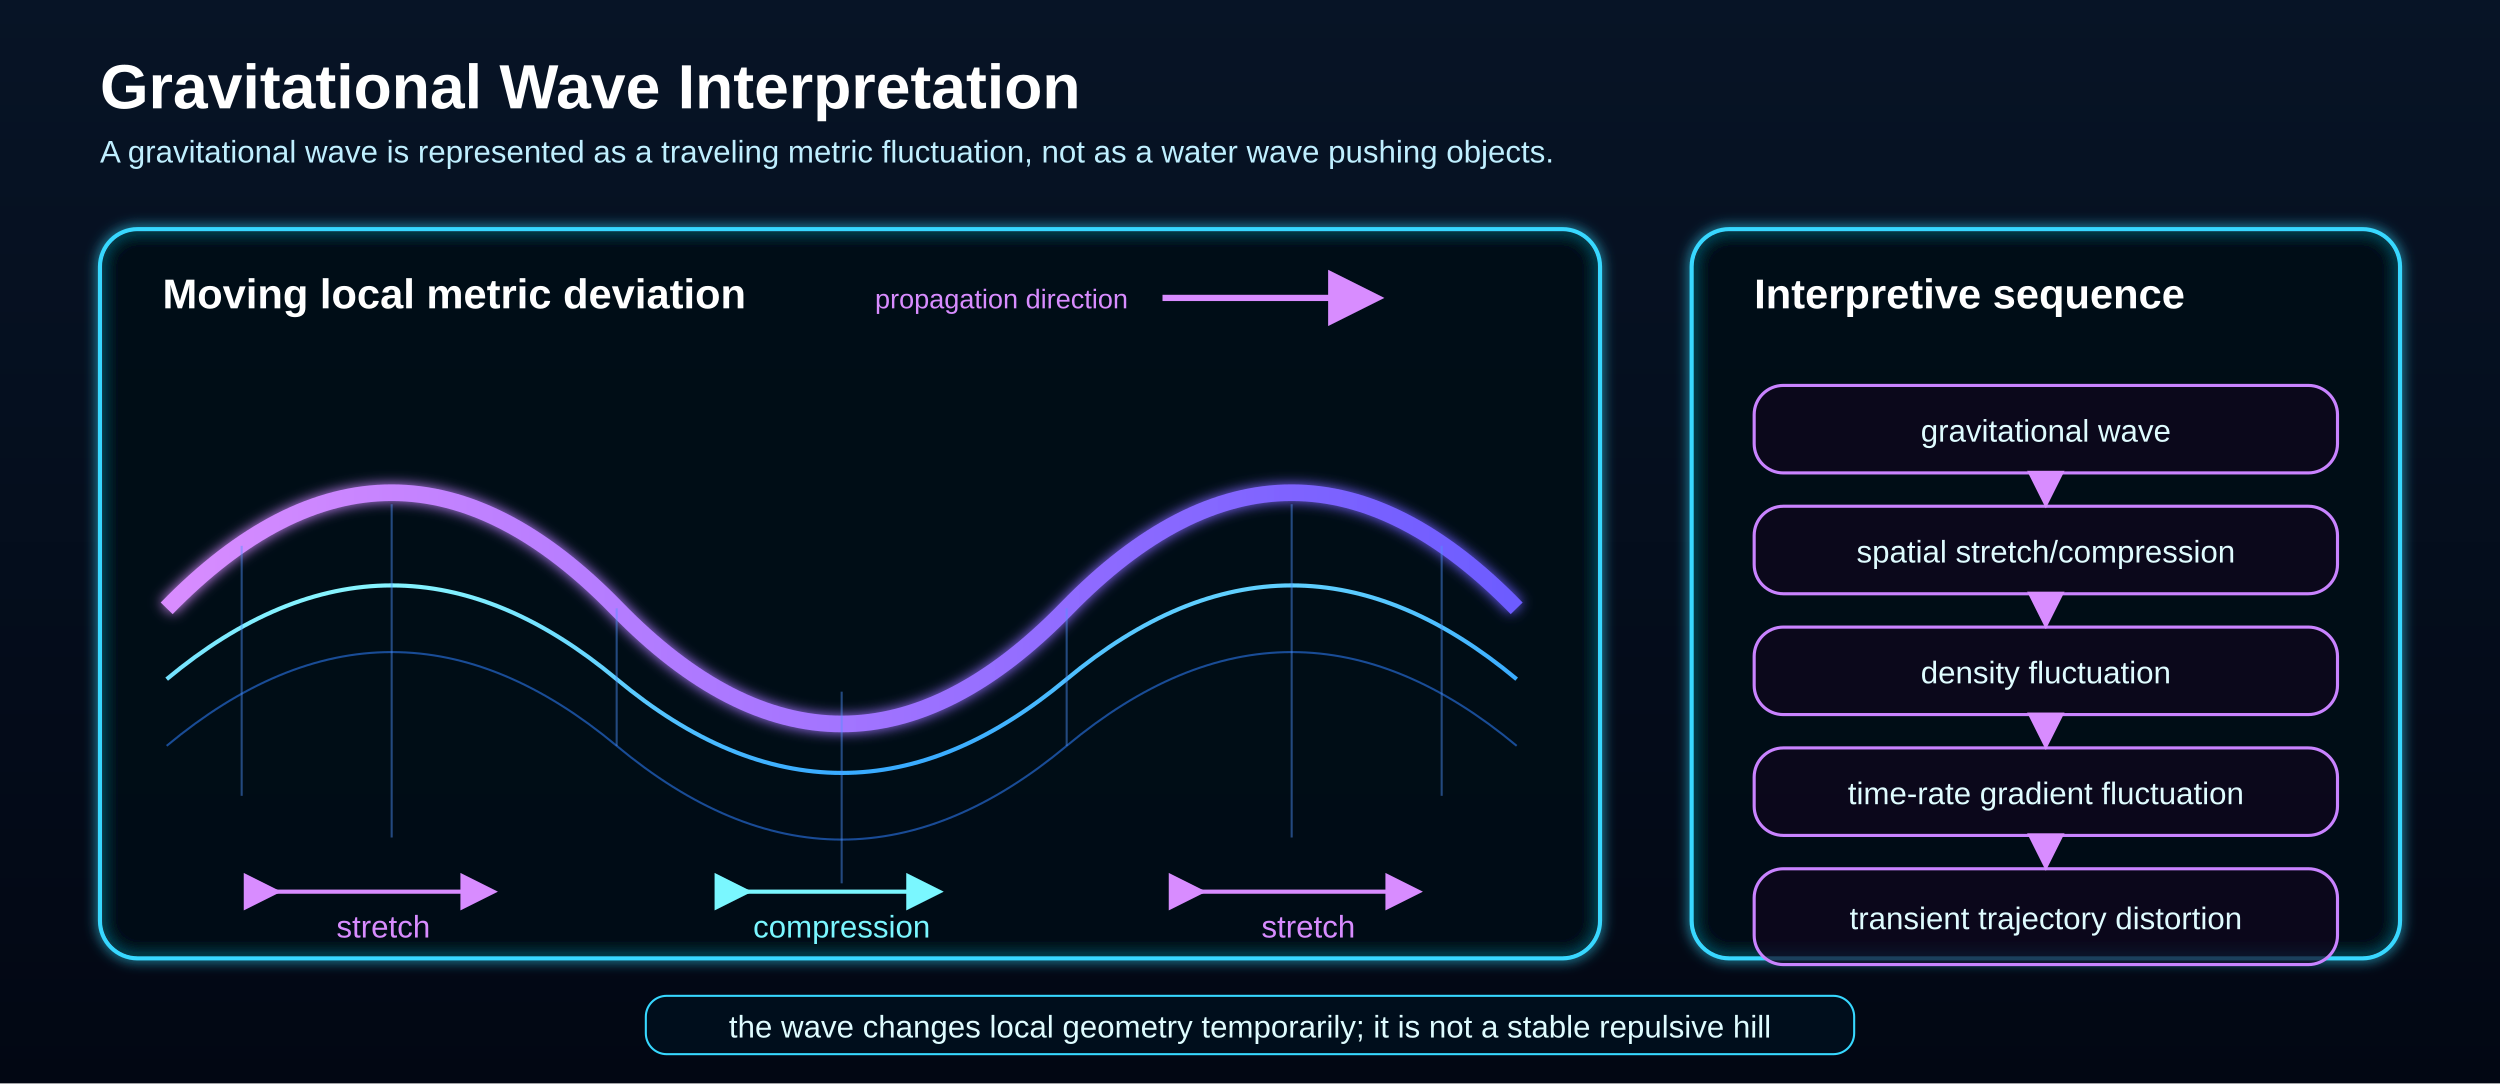
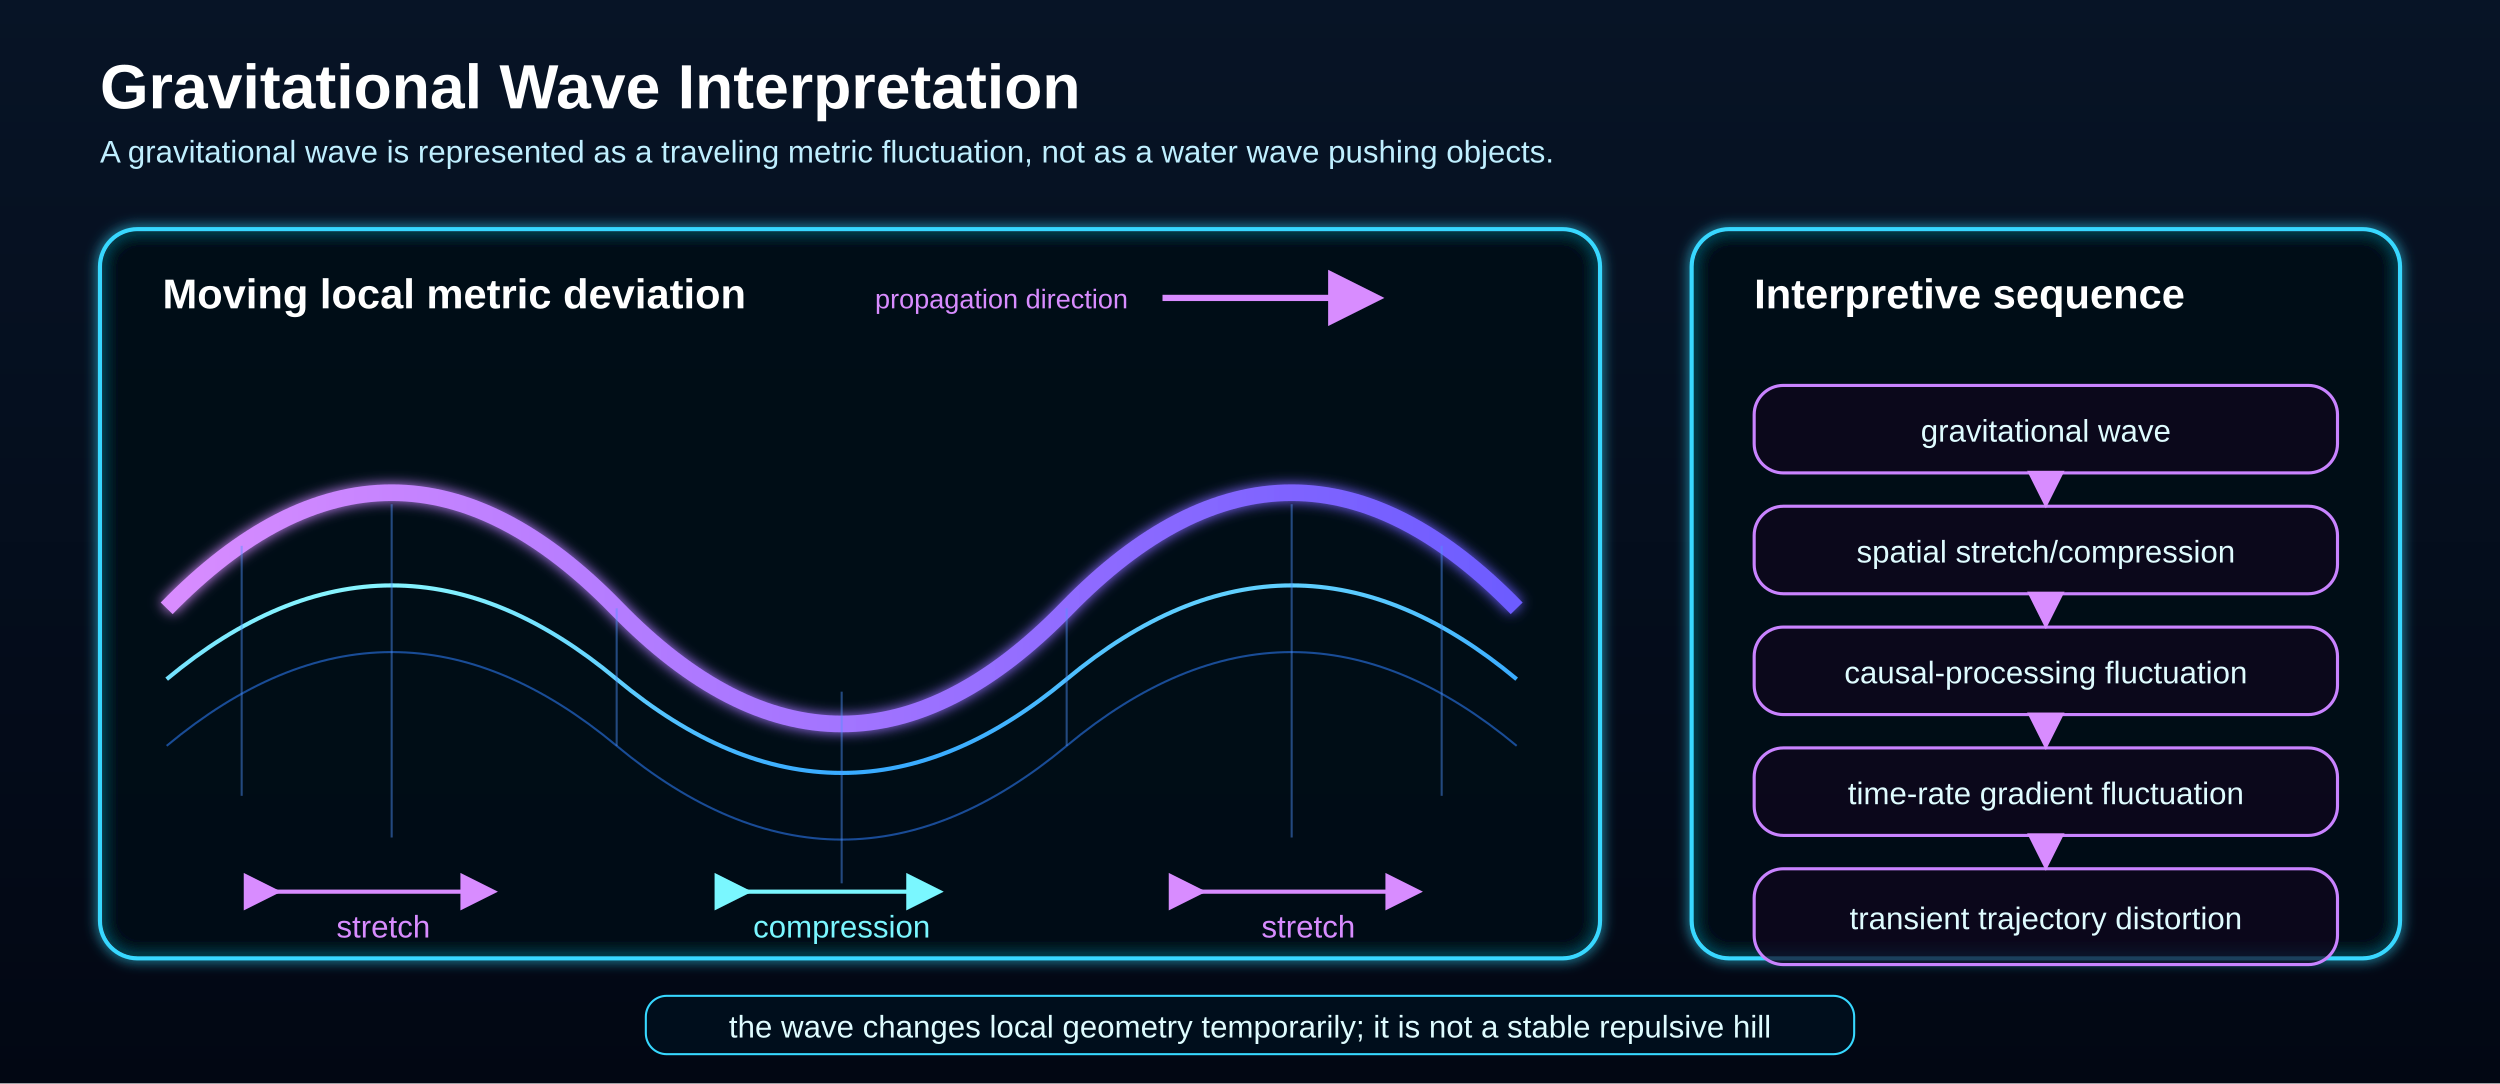
<svg xmlns="http://www.w3.org/2000/svg" viewBox="0 0 1200 520" role="img" aria-labelledby="title desc">
  <defs>
    <linearGradient id="bg" x1="0" y1="0" x2="0" y2="1">
      <stop offset="0" stop-color="#071426" />
      <stop offset="1" stop-color="#020713" />
    </linearGradient>
    <linearGradient id="cyan" x1="0" y1="0" x2="1" y2="1">
      <stop offset="0" stop-color="#8ffcff" />
      <stop offset="1" stop-color="#1d91ff" />
    </linearGradient>
    <linearGradient id="violet" x1="0" y1="0" x2="1" y2="0">
      <stop offset="0" stop-color="#d88cff" />
      <stop offset="1" stop-color="#6d5cff" />
    </linearGradient>
    <filter id="glow" x="-40%" y="-40%" width="180%" height="180%">
      <feGaussianBlur stdDeviation="3" result="b" />
      <feMerge>
        <feMergeNode in="b" />
        <feMergeNode in="SourceGraphic" />
      </feMerge>
    </filter>
    <marker id="arr" viewBox="0 0 12 12" refX="10" refY="6" markerWidth="9" markerHeight="9" orient="auto">
      <path d="M0 0 L12 6 L0 12 Z" fill="#7af7ff" />
    </marker>
    <marker id="arrV" viewBox="0 0 12 12" refX="10" refY="6" markerWidth="9" markerHeight="9" orient="auto">
      <path d="M0 0 L12 6 L0 12 Z" fill="#d88cff" />
    </marker>
    <style>
      .title{font:800 30px Arial,sans-serif;fill:#fff}.subtitle{font:15px Arial,sans-serif;fill:#bfefff}.panel{fill:rgba(2,10,25,.78);stroke:#37d8ff;stroke-width:2;rx:18;filter:url(#glow)}.box{fill:rgba(16,6,30,.72);stroke:#c983ff;stroke-width:1.5;rx:14}.h{font:700 20px Arial,sans-serif;fill:#fff}.t{font:15px Arial,sans-serif;fill:#dffcff}.small{font:13px Arial,sans-serif;fill:#bfefff}.cyan{fill:#7af7ff}.violet{fill:#d88cff}.grid{fill:none;stroke:#2d7fff;stroke-width:1;opacity:.55}
    </style>
  </defs>
  <rect width="1200" height="520" fill="url(#bg)" />
  <text x="48" y="52" class="title">Gravitational Wave Interpretation</text>
  <text x="48" y="78" class="subtitle">A gravitational wave is represented as a traveling metric fluctuation, not as a water wave pushing objects.</text>
  <rect x="48" y="110" width="720" height="350" class="panel" />
  <text x="78" y="148" class="h">Moving local metric deviation</text>
  <text x="420" y="148" class="small violet">propagation direction</text>
  <line x1="558" y1="143" x2="660" y2="143" stroke="#d88cff" stroke-width="3" marker-end="url(#arrV)" />
  <g transform="translate(80 200)">
    <path d="M0 92 C72 18 144 18 216 92 S360 166 432 92 S576 18 648 92" fill="none" stroke="url(#violet)" stroke-width="8" filter="url(#glow)" />
    <path d="M0 126 C72 66 144 66 216 126 S360 186 432 126 S576 66 648 126" fill="none" stroke="url(#cyan)" stroke-width="2" />
    <path d="M0 158 C72 98 144 98 216 158 S360 218 432 158 S576 98 648 158" class="grid" />
    <g stroke="#4e92ff" opacity=".45">
      <line x1="36" y1="62" x2="36" y2="182" />
      <line x1="108" y1="42" x2="108" y2="202" />
      <line x1="216" y1="92" x2="216" y2="158" />
      <line x1="324" y1="132" x2="324" y2="224" />
      <line x1="432" y1="92" x2="432" y2="158" />
      <line x1="540" y1="42" x2="540" y2="202" />
      <line x1="612" y1="62" x2="612" y2="182" />
    </g>
    <text x="104" y="250" class="t violet" text-anchor="middle">stretch</text>
    <text x="324" y="250" class="t cyan" text-anchor="middle">compression</text>
    <text x="548" y="250" class="t violet" text-anchor="middle">stretch</text>
    <line x1="52" y1="228" x2="156" y2="228" stroke="#d88cff" stroke-width="2" marker-start="url(#arrV)" marker-end="url(#arrV)" />
    <line x1="278" y1="228" x2="370" y2="228" stroke="#7af7ff" stroke-width="2" marker-start="url(#arr)" marker-end="url(#arr)" />
    <line x1="496" y1="228" x2="600" y2="228" stroke="#d88cff" stroke-width="2" marker-start="url(#arrV)" marker-end="url(#arrV)" />
  </g>
  <rect x="812" y="110" width="340" height="350" class="panel" />
  <text x="842" y="148" class="h">Interpretive sequence</text>
  <g transform="translate(842 185)">
    <rect x="0" y="0" width="280" height="42" class="box" />
    <text x="140" y="27" class="t" text-anchor="middle">gravitational wave</text>
    <rect x="0" y="58" width="280" height="42" class="box" />
    <text x="140" y="85" class="t" text-anchor="middle">spatial stretch/compression</text>
    <rect x="0" y="116" width="280" height="42" class="box" />
-     <text x="140" y="143" class="t" text-anchor="middle">density fluctuation</text>
+     <text x="140" y="143" class="t" text-anchor="middle">causal-processing fluctuation</text>
    <rect x="0" y="174" width="280" height="42" class="box" />
    <text x="140" y="201" class="t" text-anchor="middle">time-rate gradient fluctuation</text>
    <rect x="0" y="232" width="280" height="46" class="box" />
    <text x="140" y="261" class="t" text-anchor="middle">transient trajectory distortion</text>
    <g stroke="#d88cff" stroke-width="2" marker-end="url(#arrV)">
      <line x1="140" y1="42" x2="140" y2="56" />
      <line x1="140" y1="100" x2="140" y2="114" />
      <line x1="140" y1="158" x2="140" y2="172" />
      <line x1="140" y1="216" x2="140" y2="230" />
    </g>
  </g>
  <rect x="310" y="478" width="580" height="28" rx="10" fill="rgba(0,16,30,.85)" stroke="#37d8ff" />
  <text x="600" y="498" class="t" text-anchor="middle">the wave changes local geometry temporarily; it is not a stable repulsive hill</text>
</svg>
